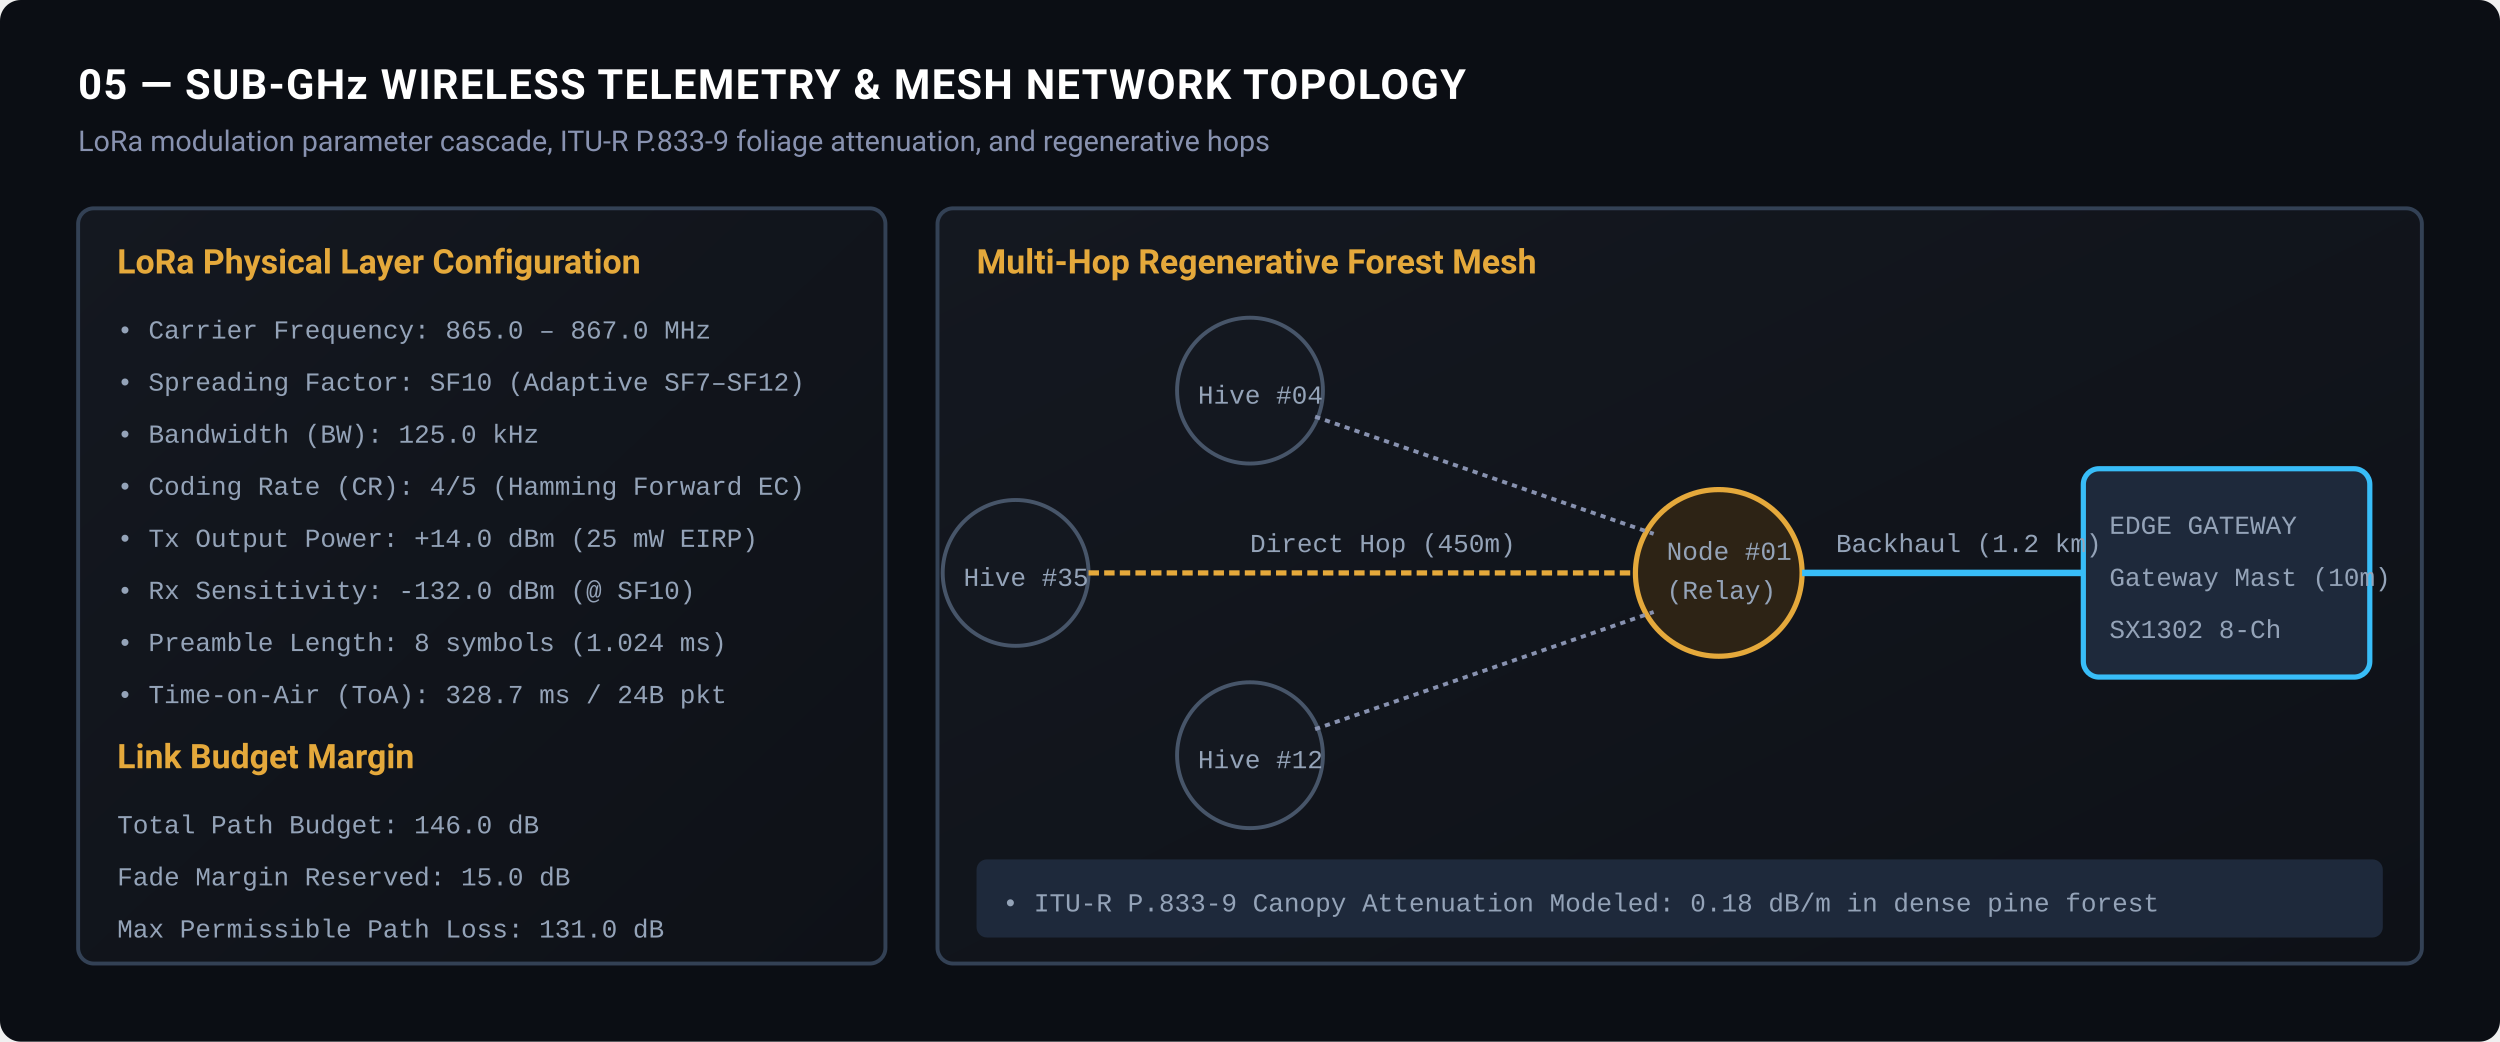
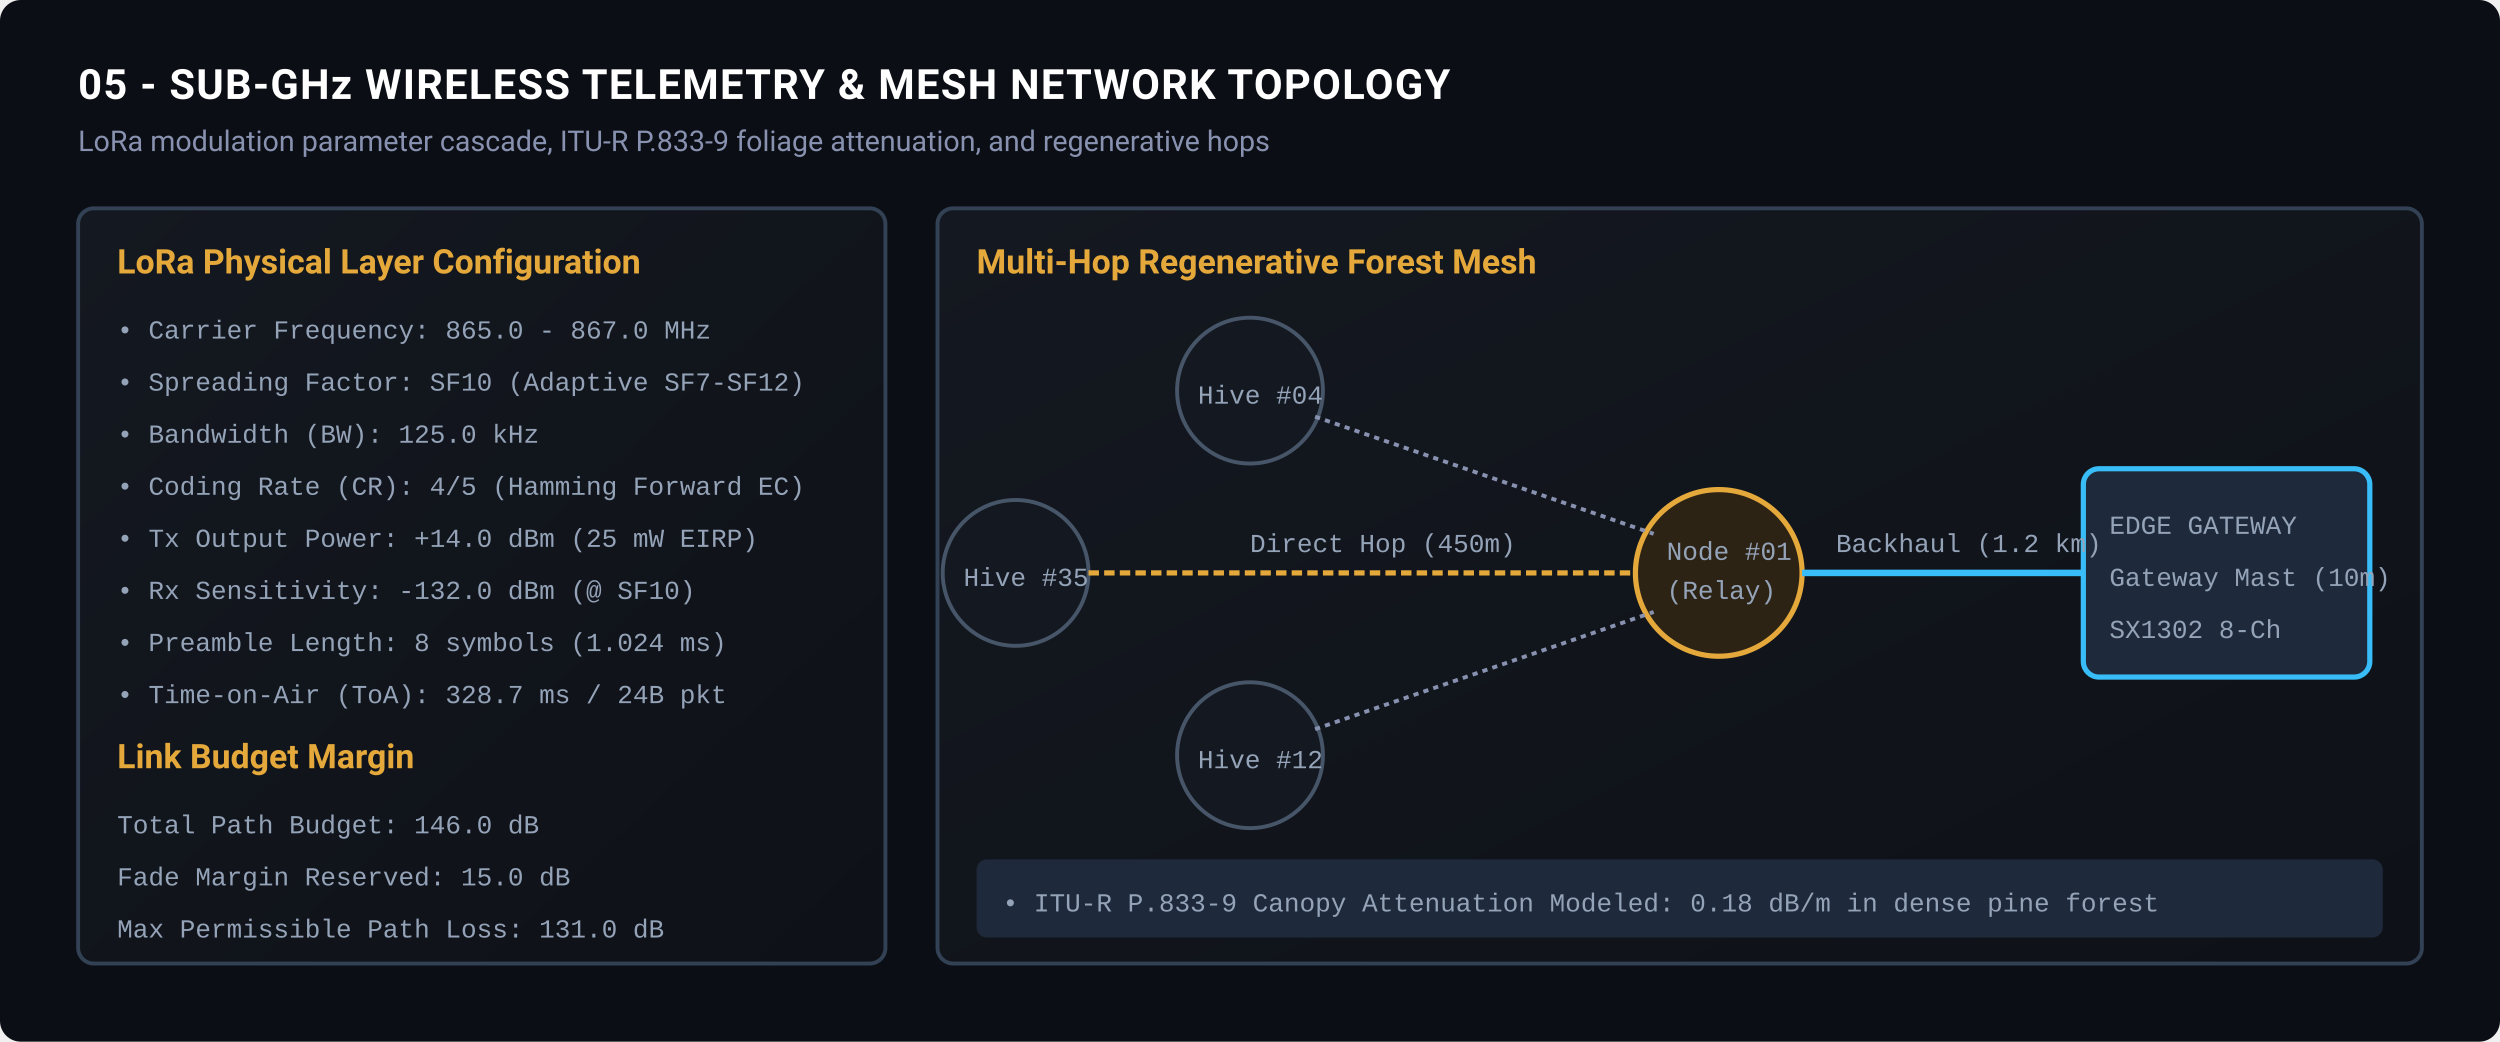
<svg xmlns="http://www.w3.org/2000/svg" viewBox="0 0 960 400" width="960" height="400">
  <defs>
    <linearGradient id="panelGrad" x1="0%" y1="0%" x2="100%" y2="100%">
      <stop offset="0%" stop-color="#141820" />
      <stop offset="100%" stop-color="#0e1117" />
    </linearGradient>
    <linearGradient id="accentGrad" x1="0%" y1="0%" x2="100%" y2="0%">
      <stop offset="0%" stop-color="#e5a93b" />
      <stop offset="100%" stop-color="#f5c25d" />
    </linearGradient>
    <linearGradient id="blueGrad" x1="0%" y1="0%" x2="100%" y2="0%">
      <stop offset="0%" stop-color="#2a3b5c" />
      <stop offset="100%" stop-color="#1b253b" />
    </linearGradient>
    <marker id="arrow" viewBox="0 0 10 10" refX="6" refY="5" markerWidth="6" markerHeight="6" orient="auto-start-reverse">
      <path d="M 0 1 L 10 5 L 0 9 z" fill="#8892b0" />
    </marker>
    <marker id="arrowGold" viewBox="0 0 10 10" refX="6" refY="5" markerWidth="6" markerHeight="6" orient="auto-start-reverse">
      <path d="M 0 1 L 10 5 L 0 9 z" fill="#e5a93b" />
    </marker>
  </defs>
  <style>
        .title { font-family: -apple-system, BlinkMacSystemFont, "Segoe UI", Roboto, Helvetica, Arial, sans-serif; font-weight: 700; font-size: 16px; fill: #ffffff; letter-spacing: 0.5px; }
        .subtitle { font-family: -apple-system, BlinkMacSystemFont, "Segoe UI", Roboto, Helvetica, Arial, sans-serif; font-size: 11px; fill: #8892b0; }
        .box-title { font-family: -apple-system, BlinkMacSystemFont, "Segoe UI", Roboto, Helvetica, Arial, sans-serif; font-weight: 600; font-size: 13px; fill: #e5a93b; }
        .box-body { font-family: -apple-system, BlinkMacSystemFont, "Segoe UI", Roboto, Helvetica, Arial, sans-serif; font-size: 11px; fill: #ccd6f6; line-height: 1.4; }
        .mono { font-family: "SF Mono", Menlo, Consolas, Monaco, "Liberation Mono", monospace; font-size: 10px; fill: #94a3b8; }
        .tag { font-family: -apple-system, BlinkMacSystemFont, "Segoe UI", Roboto, Helvetica, Arial, sans-serif; font-weight: 600; font-size: 9px; fill: #0f172a; }
    </style>
  <rect width="960" height="400" fill="#0b0e14" rx="8" />
-   <text x="30" y="38" class="title">05 — SUB-GHz WIRELESS TELEMETRY &amp; MESH NETWORK TOPOLOGY</text>
+   <text x="30" y="38" class="title">05 - SUB-GHz WIRELESS TELEMETRY &amp; MESH NETWORK TOPOLOGY</text>
  <text x="30" y="58" class="subtitle">LoRa modulation parameter cascade, ITU-R P.833-9 foliage attenuation, and regenerative hops</text>
  <rect x="30" y="80" width="310" height="290" fill="url(#panelGrad)" stroke="#334155" stroke-width="1.5" rx="6" />
  <text x="45" y="105" class="box-title">LoRa Physical Layer Configuration</text>
-   <text x="45" y="130" class="mono">• Carrier Frequency: 865.0 – 867.0 MHz</text>
-   <text x="45" y="150" class="mono">• Spreading Factor: SF10 (Adaptive SF7–SF12)</text>
+   <text x="45" y="130" class="mono">• Carrier Frequency: 865.0 - 867.0 MHz</text>
+   <text x="45" y="150" class="mono">• Spreading Factor: SF10 (Adaptive SF7-SF12)</text>
  <text x="45" y="170" class="mono">• Bandwidth (BW): 125.0 kHz</text>
  <text x="45" y="190" class="mono">• Coding Rate (CR): 4/5 (Hamming Forward EC)</text>
  <text x="45" y="210" class="mono">• Tx Output Power: +14.0 dBm (25 mW EIRP)</text>
  <text x="45" y="230" class="mono">• Rx Sensitivity: -132.0 dBm (@ SF10)</text>
  <text x="45" y="250" class="mono">• Preamble Length: 8 symbols (1.024 ms)</text>
  <text x="45" y="270" class="mono">• Time-on-Air (ToA): 328.7 ms / 24B pkt</text>
  <text x="45" y="295" class="box-title" fill="#34d399">Link Budget Margin</text>
  <text x="45" y="320" class="mono">Total Path Budget: 146.0 dB</text>
  <text x="45" y="340" class="mono">Fade Margin Reserved: 15.0 dB</text>
  <text x="45" y="360" class="mono">Max Permissible Path Loss: 131.0 dB</text>
  <rect x="360" y="80" width="570" height="290" fill="url(#panelGrad)" stroke="#334155" stroke-width="1.5" rx="6" />
  <text x="375" y="105" class="box-title">Multi-Hop Regenerative Forest Mesh</text>
  <rect x="800" y="180" width="110" height="80" fill="#1e293b" stroke="#38bdf8" stroke-width="2" rx="6" />
  <text x="810" y="205" class="mono" fill="#38bdf8">EDGE GATEWAY</text>
  <text x="810" y="225" class="mono" fill="#ffffff">Gateway Mast (10m)</text>
  <text x="810" y="245" class="mono" fill="#94a3b8">SX1302 8-Ch</text>
  <circle cx="660" cy="220" r="32" fill="#2d2315" stroke="#e5a93b" stroke-width="2" />
  <text x="640" y="215" class="mono" fill="#e5a93b">Node #01</text>
  <text x="640" y="230" class="mono" fill="#94a3b8">(Relay)</text>
  <circle cx="480" cy="150" r="28" fill="#141820" stroke="#475569" stroke-width="1.5" />
  <text x="460" y="155" class="mono" fill="#cbd5e1">Hive #04</text>
  <circle cx="480" cy="290" r="28" fill="#141820" stroke="#475569" stroke-width="1.5" />
  <text x="460" y="295" class="mono" fill="#cbd5e1">Hive #12</text>
  <circle cx="390" cy="220" r="28" fill="#141820" stroke="#475569" stroke-width="1.5" />
  <text x="370" y="225" class="mono" fill="#cbd5e1">Hive #35</text>
  <path d="M 418 220 L 628 220" stroke="#e5a93b" stroke-width="2" stroke-dasharray="4,2" />
  <text x="480" y="212" class="mono" fill="#e5a93b">Direct Hop (450m)</text>
  <path d="M 505 160 L 635 205" stroke="#8892b0" stroke-width="1.5" stroke-dasharray="2,2" />
  <path d="M 505 280 L 635 235" stroke="#8892b0" stroke-width="1.5" stroke-dasharray="2,2" />
  <path d="M 692 220 L 800 220" stroke="#38bdf8" stroke-width="2.5" />
  <text x="705" y="212" class="mono" fill="#38bdf8">Backhaul (1.2 km)</text>
  <rect x="375" y="330" width="540" height="30" fill="#1e293b" rx="4" />
  <text x="385" y="350" class="mono" fill="#34d399">• ITU-R P.833-9 Canopy Attenuation Modeled: 0.18 dB/m in dense pine forest</text>
</svg>
